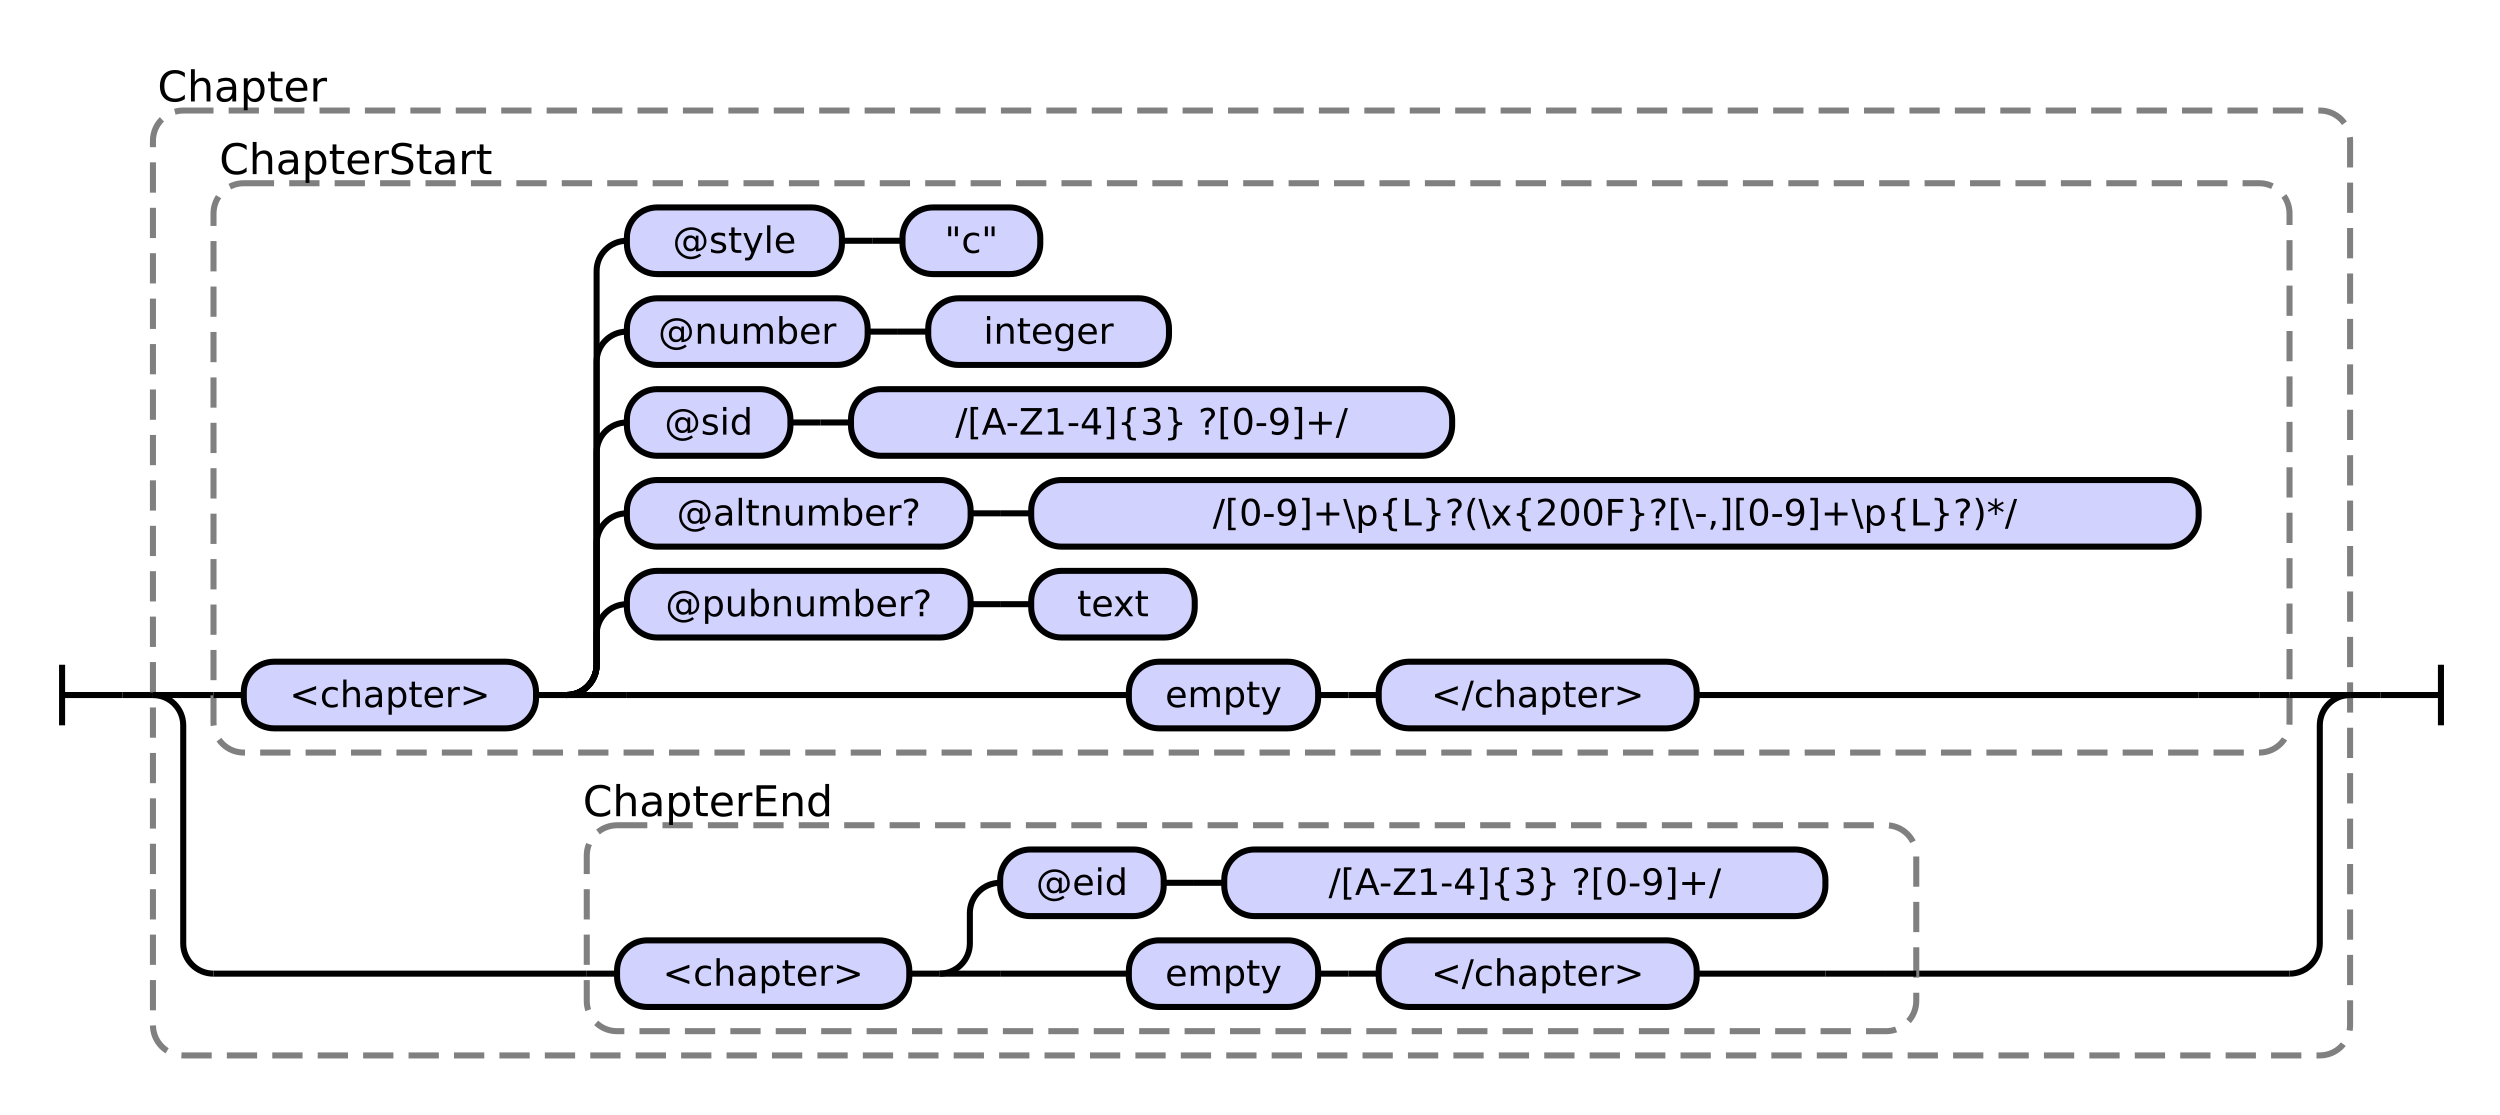
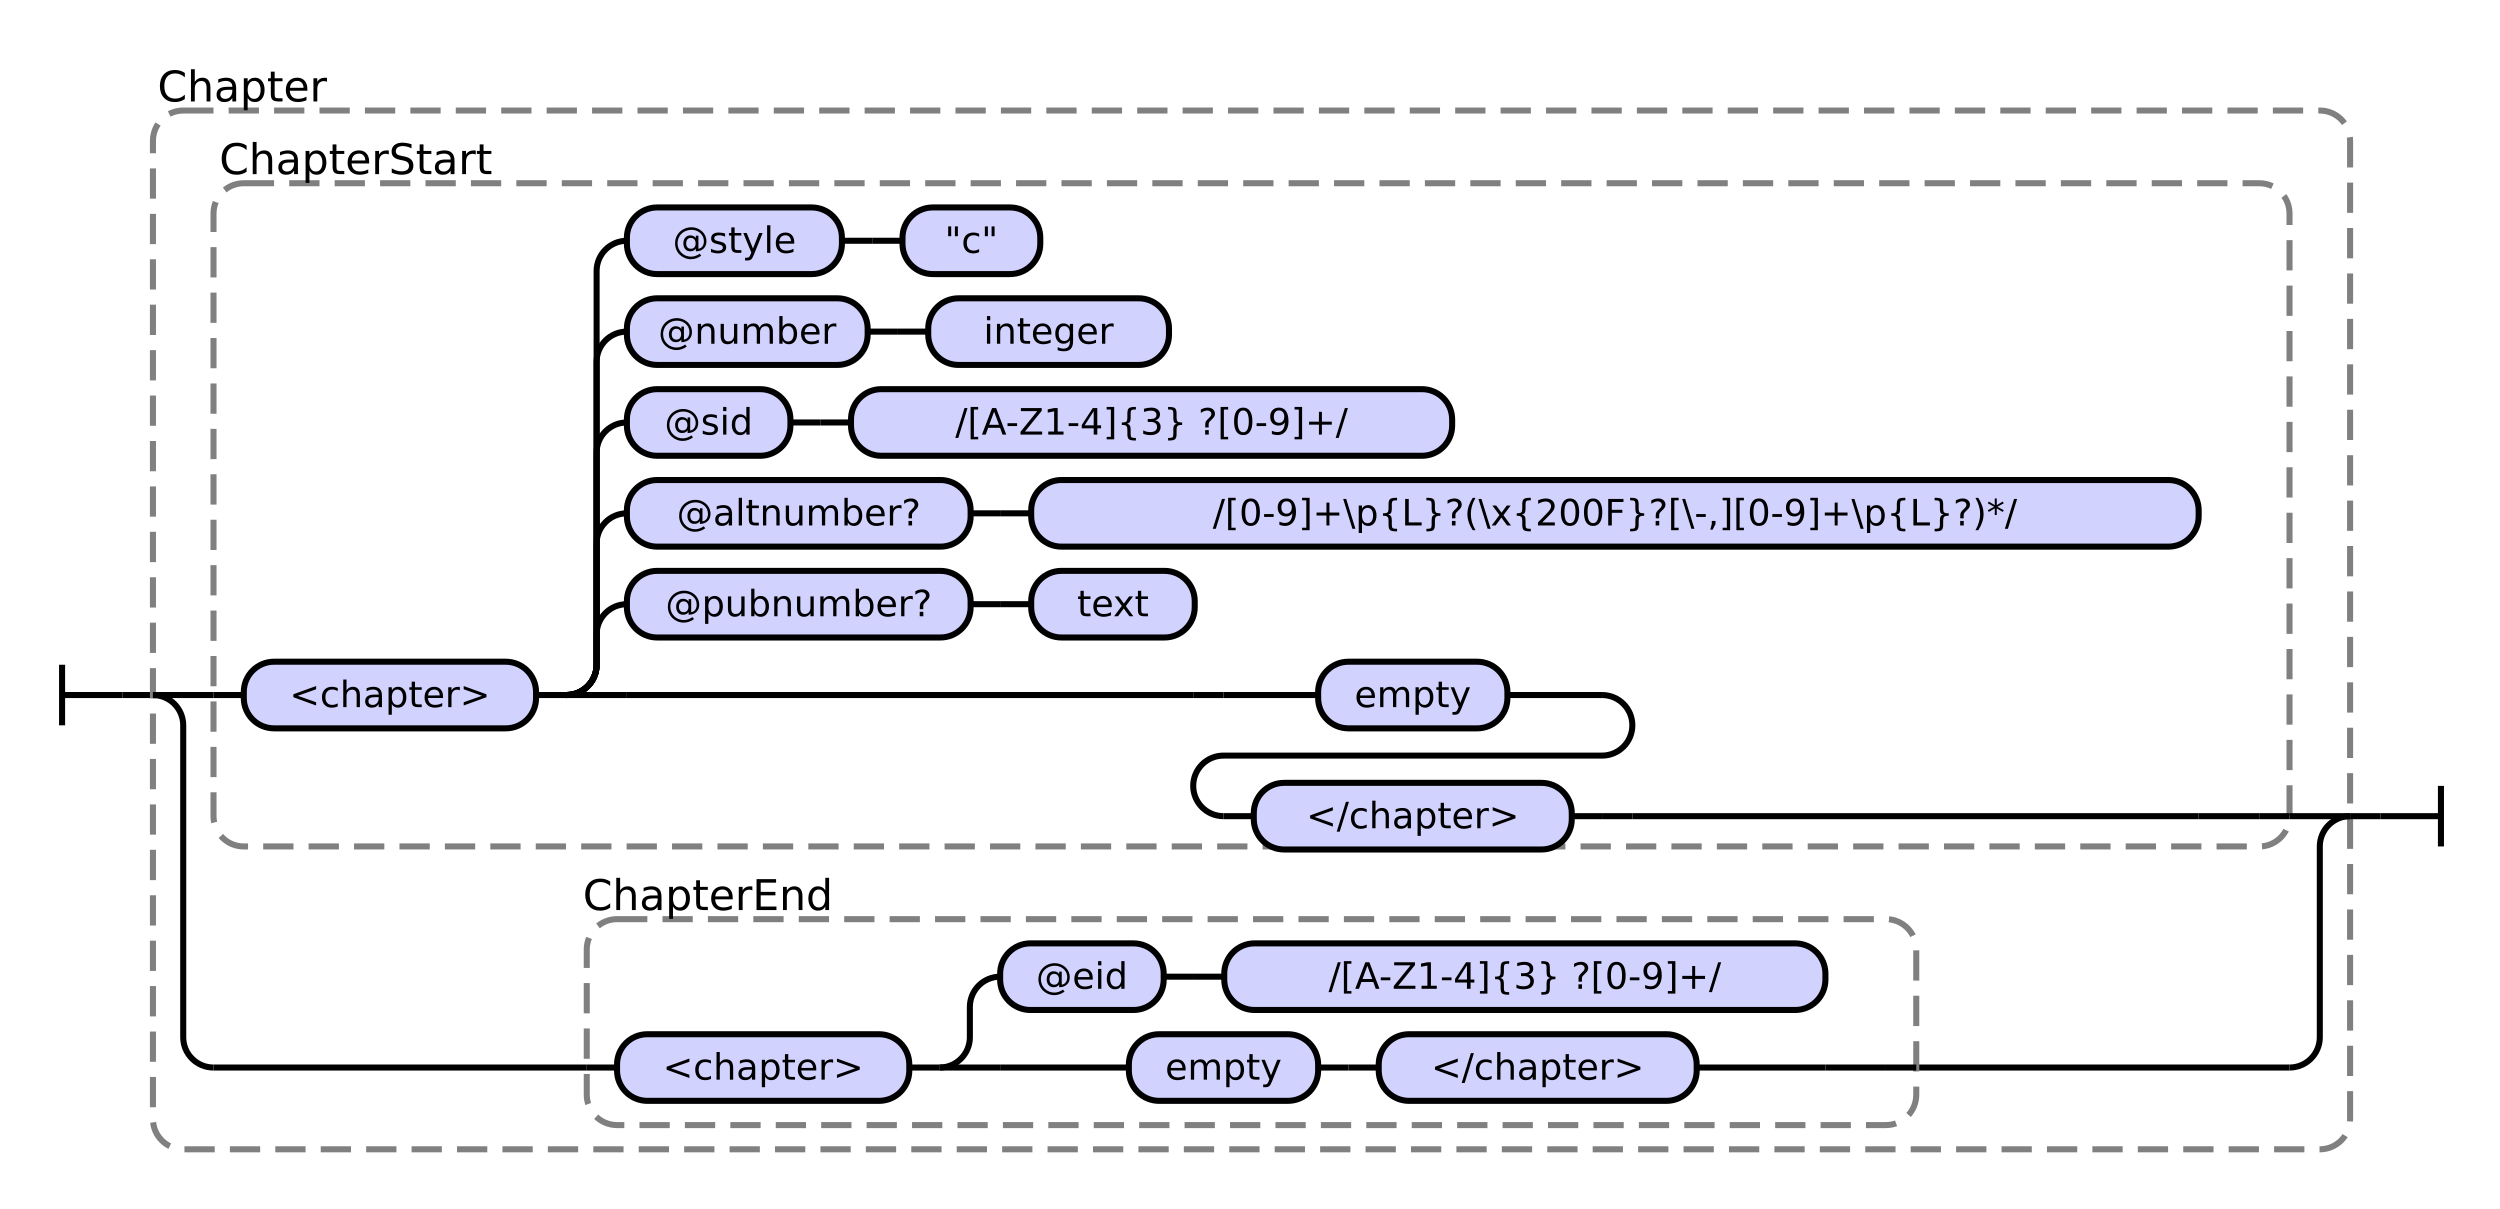
- <svg xmlns="http://www.w3.org/2000/svg" class="railroad-diagram" height="368" viewBox="0 0 825.5 368" width="825.5">
+ <svg xmlns="http://www.w3.org/2000/svg" class="railroad-diagram" height="399" viewBox="0 0 825.5 399" width="825.5">
  <g transform="translate(.5 .5)">
    <style>/*  */
    svg.railroad-diagram {
        background-color:hsl(30,20%,95%);
    }
    svg.railroad-diagram path {
        stroke-width: 2;
        stroke: black;
        fill: none;
    }
    svg.railroad-diagram text {
        font-size: 12px;
        text-anchor: middle;
        font-family: DejaVu Sans;
    }
    svg.railroad-diagram text.label {
        text-anchor:start;
    }
    svg.railroad-diagram text.comment {
        font-family: DejaVu Sans;
        font-size: 14px;
    }
    svg.railroad-diagram rect{
        stroke-width: 2;
        stroke:black;
        fill: rgb(210, 210, 255);
    }
    svg.railroad-diagram rect.group-box {
        stroke: gray;
        stroke-dasharray: 10 5;
        fill: none;
    }
    .terminal {
        font-family: DejaVu Sans;
    }

/*  */
</style>
    <g>
      <path d="M 20 219 v 20 m 0 -10 h 20" />
    </g>
    <path d="M 40 229 h 10" />
    <g>
      <path d="M 50 229 h 0.0" />
-       <path d="M 775.5 229 h 0.0" />
-       <rect class="group-box" height="312" rx="10" ry="10" width="725.5" x="50.0" y="36" />
+       <path d="M 775.5 269 h 0.0" />
+       <rect class="group-box" height="343" rx="10" ry="10" width="725.5" x="50.0" y="36" />
      <g>
        <path d="M 50.0 229 h 0.0" />
-         <path d="M 775.5 229 h 0.0" />
+         <path d="M 775.5 269 h 0.0" />
        <path d="M 50.0 229 h 20" />
        <g>
          <path d="M 70.0 229 h 0.0" />
-           <path d="M 755.5 229 h 0.0" />
-           <rect class="group-box" height="188" rx="10" ry="10" width="685.5" x="70.0" y="60" />
+           <path d="M 755.5 269 h 0.0" />
+           <rect class="group-box" height="219" rx="10" ry="10" width="685.5" x="70.0" y="60" />
          <g>
            <path d="M 70.0 229 h 10.0" />
-             <path d="M 745.5 229 h 10.0" />
+             <path d="M 745.5 269 h 10.0" />
            <g class="terminal ">
              <path d="M 80.0 229 h 0.0" />
              <path d="M 176.5 229 h 0.0" />
              <rect height="22" rx="10" ry="10" width="96.5" x="80.0" y="218" />
              <text x="128.25" y="233">&lt;chapter&gt;</text>
            </g>
            <path d="M 176.5 229 h 10" />
            <g>
              <path d="M 186.5 229 h 0.0" />
-               <path d="M 745.5 229 h 0.0" />
+               <path d="M 745.5 269 h 0.0" />
              <path d="M 186.5 229 a 10 10 0 0 0 10 -10 v -10 a 10 10 0 0 1 10 -10" />
              <g>
                <path d="M 206.5 199 h 0.0" />
                <path d="M 394.0 199 h 0.0" />
                <g class="terminal ">
                  <path d="M 206.5 199 h 0.0" />
                  <path d="M 320.0 199 h 0.0" />
                  <rect height="22" rx="10" ry="10" width="113.5" x="206.5" y="188" />
                  <text x="263.25" y="203">@pubnumber?</text>
                </g>
                <path d="M 320.0 199 h 10" />
                <path d="M 330.0 199 h 10" />
                <g class="terminal ">
                  <path d="M 340.0 199 h 0.0" />
                  <path d="M 394.0 199 h 0.0" />
                  <rect height="22" rx="10" ry="10" width="54.0" x="340.0" y="188" />
                  <text x="367.0" y="203">text</text>
                </g>
              </g>
              <path d="M 186.5 229 a 10 10 0 0 0 10 -10 v -40 a 10 10 0 0 1 10 -10" />
              <g>
                <path d="M 206.5 169 h 0.0" />
                <path d="M 725.5 169 h 0.0" />
                <g class="terminal ">
                  <path d="M 206.5 169 h 0.0" />
                  <path d="M 320.0 169 h 0.0" />
                  <rect height="22" rx="10" ry="10" width="113.5" x="206.5" y="158" />
                  <text x="263.25" y="173">@altnumber?</text>
                </g>
                <path d="M 320.0 169 h 10" />
                <path d="M 330.0 169 h 10" />
                <g class="terminal ">
                  <path d="M 340.0 169 h 0.0" />
                  <path d="M 725.5 169 h 0.0" />
                  <rect height="22" rx="10" ry="10" width="385.5" x="340.0" y="158" />
                  <text x="532.75" y="173">/[0-9]+\p{L}?(\x{200F}?[\-,][0-9]+\p{L}?)*/</text>
                </g>
              </g>
              <path d="M 186.5 229 a 10 10 0 0 0 10 -10 v -70 a 10 10 0 0 1 10 -10" />
              <g>
                <path d="M 206.5 139 h 0.0" />
                <path d="M 479.0 139 h 0.0" />
                <g class="terminal ">
                  <path d="M 206.5 139 h 0.0" />
                  <path d="M 260.5 139 h 0.0" />
                  <rect height="22" rx="10" ry="10" width="54.0" x="206.5" y="128" />
                  <text x="233.5" y="143">@sid</text>
                </g>
                <path d="M 260.5 139 h 10" />
                <path d="M 270.5 139 h 10" />
                <g class="terminal ">
                  <path d="M 280.5 139 h 0.0" />
                  <path d="M 479.0 139 h 0.0" />
                  <rect height="22" rx="10" ry="10" width="198.5" x="280.5" y="128" />
                  <text x="379.75" y="143">/[A-Z1-4]{3} ?[0-9]+/</text>
                </g>
              </g>
              <path d="M 186.5 229 a 10 10 0 0 0 10 -10 v -100 a 10 10 0 0 1 10 -10" />
              <g>
                <path d="M 206.5 109 h 0.0" />
                <path d="M 385.5 109 h 0.0" />
                <g class="terminal ">
                  <path d="M 206.5 109 h 0.0" />
                  <path d="M 286.0 109 h 0.0" />
                  <rect height="22" rx="10" ry="10" width="79.5" x="206.5" y="98" />
                  <text x="246.25" y="113">@number</text>
                </g>
                <path d="M 286.0 109 h 10" />
                <path d="M 296.0 109 h 10" />
                <g class="terminal ">
                  <path d="M 306.0 109 h 0.0" />
                  <path d="M 385.5 109 h 0.0" />
                  <rect height="22" rx="10" ry="10" width="79.5" x="306.0" y="98" />
                  <text x="345.75" y="113">integer</text>
                </g>
              </g>
              <path d="M 186.5 229 a 10 10 0 0 0 10 -10 v -130 a 10 10 0 0 1 10 -10" />
              <g>
                <path d="M 206.5 79 h 0.0" />
                <path d="M 343.0 79 h 0.0" />
                <g class="terminal ">
                  <path d="M 206.5 79 h 0.0" />
                  <path d="M 277.5 79 h 0.0" />
                  <rect height="22" rx="10" ry="10" width="71.0" x="206.5" y="68" />
                  <text x="242.0" y="83">@style</text>
                </g>
                <path d="M 277.5 79 h 10" />
                <path d="M 287.5 79 h 10" />
                <g class="terminal ">
                  <path d="M 297.5 79 h 0.0" />
                  <path d="M 343.0 79 h 0.0" />
                  <rect height="22" rx="10" ry="10" width="45.5" x="297.5" y="68" />
                  <text x="320.25" y="83">"c"</text>
                </g>
              </g>
              <path d="M 186.5 229 h 20" />
              <g>
-                 <path d="M 206.5 229 h 165.75" />
-                 <path d="M 559.75 229 h 165.75" />
-                 <g class="terminal ">
-                   <path d="M 372.25 229 h 0.0" />
-                   <path d="M 434.75 229 h 0.0" />
-                   <rect height="22" rx="10" ry="10" width="62.5" x="372.25" y="218" />
-                   <text x="403.5" y="233">empty</text>
-                 </g>
-                 <path d="M 434.75 229 h 10" />
-                 <path d="M 444.75 229 h 10" />
-                 <g class="terminal ">
-                   <path d="M 454.75 229 h 0.0" />
-                   <path d="M 559.75 229 h 0.0" />
-                   <rect height="22" rx="10" ry="10" width="105.0" x="454.75" y="218" />
-                   <text x="507.25" y="233">&lt;/chapter&gt;</text>
-                 </g>
-               </g>
-               <path d="M 725.5 229 h 20" />
+                 <path d="M 206.5 229 h 187.0" />
+                 <path d="M 393.5 229 h 10" />
+                 <g class="terminal ">
+                   <path d="M 403.5 229 h 31.25" />
+                   <path d="M 497.25 229 h 31.25" />
+                   <rect height="22" rx="10" ry="10" width="62.5" x="434.75" y="218" />
+                   <text x="466.0" y="233">empty</text>
+                 </g>
+                 <path d="M 528.5 229 a 10 10 0 0 1 10 10 v 0 a 10 10 0 0 1 -10 10 h -125.0 a 10 10 0 0 0 -10 10 v 0 a 10 10 0 0 0 10 10" />
+                 <g class="terminal ">
+                   <path d="M 403.5 269 h 10.0" />
+                   <path d="M 518.5 269 h 10.0" />
+                   <rect height="22" rx="10" ry="10" width="105.0" x="413.5" y="258" />
+                   <text x="466.0" y="273">&lt;/chapter&gt;</text>
+                 </g>
+                 <path d="M 528.5 269 h 10" />
+                 <path d="M 538.5 269 h 187.0" />
+               </g>
+               <path d="M 725.5 269 h 20" />
            </g>
          </g>
          <g class="non-terminal ">
            <path d="M 70.0 52 h 0.0" />
            <path d="M 164.0 52 h 0.0" />
            <text class="comment" x="117.0" y="57">ChapterStart</text>
          </g>
        </g>
-         <path d="M 755.5 229 h 20" />
-         <path d="M 50.0 229 a 10 10 0 0 1 10 10 v 72 a 10 10 0 0 0 10 10" />
+         <path d="M 755.5 269 h 20" />
+         <path d="M 50.0 229 a 10 10 0 0 1 10 10 v 103 a 10 10 0 0 0 10 10" />
        <g>
-           <path d="M 70.0 321 h 123.25" />
-           <path d="M 632.25 321 h 123.25" />
-           <rect class="group-box" height="68" rx="10" ry="10" width="439.0" x="193.25" y="272" />
+           <path d="M 70.0 352 h 123.25" />
+           <path d="M 632.25 352 h 123.25" />
+           <rect class="group-box" height="68" rx="10" ry="10" width="439.0" x="193.25" y="303" />
          <g>
-             <path d="M 193.25 321 h 10.0" />
-             <path d="M 622.25 321 h 10.0" />
+             <path d="M 193.25 352 h 10.0" />
+             <path d="M 622.25 352 h 10.0" />
            <g class="terminal ">
-               <path d="M 203.25 321 h 0.0" />
-               <path d="M 299.75 321 h 0.0" />
-               <rect height="22" rx="10" ry="10" width="96.5" x="203.25" y="310" />
-               <text x="251.5" y="325">&lt;chapter&gt;</text>
-             </g>
-             <path d="M 299.75 321 h 10" />
+               <path d="M 203.25 352 h 0.0" />
+               <path d="M 299.75 352 h 0.0" />
+               <rect height="22" rx="10" ry="10" width="96.5" x="203.25" y="341" />
+               <text x="251.5" y="356">&lt;chapter&gt;</text>
+             </g>
+             <path d="M 299.75 352 h 10" />
            <g>
-               <path d="M 309.75 321 h 0.0" />
-               <path d="M 622.25 321 h 0.0" />
-               <path d="M 309.75 321 a 10 10 0 0 0 10 -10 v -10 a 10 10 0 0 1 10 -10" />
-               <g>
-                 <path d="M 329.75 291 h 0.0" />
-                 <path d="M 602.25 291 h 0.0" />
-                 <g class="terminal ">
-                   <path d="M 329.75 291 h 0.0" />
-                   <path d="M 383.75 291 h 0.0" />
-                   <rect height="22" rx="10" ry="10" width="54.0" x="329.75" y="280" />
-                   <text x="356.75" y="295">@eid</text>
-                 </g>
-                 <path d="M 383.75 291 h 10" />
-                 <path d="M 393.75 291 h 10" />
-                 <g class="terminal ">
-                   <path d="M 403.75 291 h 0.0" />
-                   <path d="M 602.25 291 h 0.0" />
-                   <rect height="22" rx="10" ry="10" width="198.5" x="403.75" y="280" />
-                   <text x="503.0" y="295">/[A-Z1-4]{3} ?[0-9]+/</text>
-                 </g>
-               </g>
-               <path d="M 309.75 321 h 20" />
-               <g>
-                 <path d="M 329.75 321 h 42.5" />
-                 <path d="M 559.75 321 h 42.5" />
-                 <g class="terminal ">
-                   <path d="M 372.25 321 h 0.0" />
-                   <path d="M 434.75 321 h 0.0" />
-                   <rect height="22" rx="10" ry="10" width="62.5" x="372.25" y="310" />
-                   <text x="403.5" y="325">empty</text>
-                 </g>
-                 <path d="M 434.75 321 h 10" />
-                 <path d="M 444.75 321 h 10" />
-                 <g class="terminal ">
-                   <path d="M 454.75 321 h 0.0" />
-                   <path d="M 559.75 321 h 0.0" />
-                   <rect height="22" rx="10" ry="10" width="105.0" x="454.75" y="310" />
-                   <text x="507.25" y="325">&lt;/chapter&gt;</text>
-                 </g>
-               </g>
-               <path d="M 602.25 321 h 20" />
+               <path d="M 309.75 352 h 0.0" />
+               <path d="M 622.25 352 h 0.0" />
+               <path d="M 309.75 352 a 10 10 0 0 0 10 -10 v -10 a 10 10 0 0 1 10 -10" />
+               <g>
+                 <path d="M 329.75 322 h 0.0" />
+                 <path d="M 602.25 322 h 0.0" />
+                 <g class="terminal ">
+                   <path d="M 329.75 322 h 0.0" />
+                   <path d="M 383.75 322 h 0.0" />
+                   <rect height="22" rx="10" ry="10" width="54.0" x="329.75" y="311" />
+                   <text x="356.75" y="326">@eid</text>
+                 </g>
+                 <path d="M 383.75 322 h 10" />
+                 <path d="M 393.75 322 h 10" />
+                 <g class="terminal ">
+                   <path d="M 403.75 322 h 0.0" />
+                   <path d="M 602.25 322 h 0.0" />
+                   <rect height="22" rx="10" ry="10" width="198.5" x="403.75" y="311" />
+                   <text x="503.0" y="326">/[A-Z1-4]{3} ?[0-9]+/</text>
+                 </g>
+               </g>
+               <path d="M 309.75 352 h 20" />
+               <g>
+                 <path d="M 329.75 352 h 42.5" />
+                 <path d="M 559.75 352 h 42.5" />
+                 <g class="terminal ">
+                   <path d="M 372.25 352 h 0.0" />
+                   <path d="M 434.75 352 h 0.0" />
+                   <rect height="22" rx="10" ry="10" width="62.5" x="372.25" y="341" />
+                   <text x="403.5" y="356">empty</text>
+                 </g>
+                 <path d="M 434.75 352 h 10" />
+                 <path d="M 444.75 352 h 10" />
+                 <g class="terminal ">
+                   <path d="M 454.75 352 h 0.0" />
+                   <path d="M 559.75 352 h 0.0" />
+                   <rect height="22" rx="10" ry="10" width="105.0" x="454.75" y="341" />
+                   <text x="507.25" y="356">&lt;/chapter&gt;</text>
+                 </g>
+               </g>
+               <path d="M 602.25 352 h 20" />
            </g>
          </g>
          <g class="non-terminal ">
-             <path d="M 193.25 264 h 0.0" />
-             <path d="M 273.25 264 h 0.0" />
-             <text class="comment" x="233.25" y="269">ChapterEnd</text>
+             <path d="M 193.25 295 h 0.0" />
+             <path d="M 273.25 295 h 0.0" />
+             <text class="comment" x="233.25" y="300">ChapterEnd</text>
          </g>
        </g>
-         <path d="M 755.5 321 a 10 10 0 0 0 10 -10 v -72 a 10 10 0 0 1 10 -10" />
+         <path d="M 755.5 352 a 10 10 0 0 0 10 -10 v -63 a 10 10 0 0 1 10 -10" />
      </g>
      <g class="non-terminal ">
        <path d="M 50.0 28 h 0.0" />
        <path d="M 109.0 28 h 0.0" />
        <text class="comment" x="79.5" y="33">Chapter</text>
      </g>
    </g>
-     <path d="M 775.5 229 h 10" />
-     <path d="M 785.5 229 h 20 m 0 -10 v 20" />
+     <path d="M 775.5 269 h 10" />
+     <path d="M 785.5 269 h 20 m 0 -10 v 20" />
  </g>
</svg>
